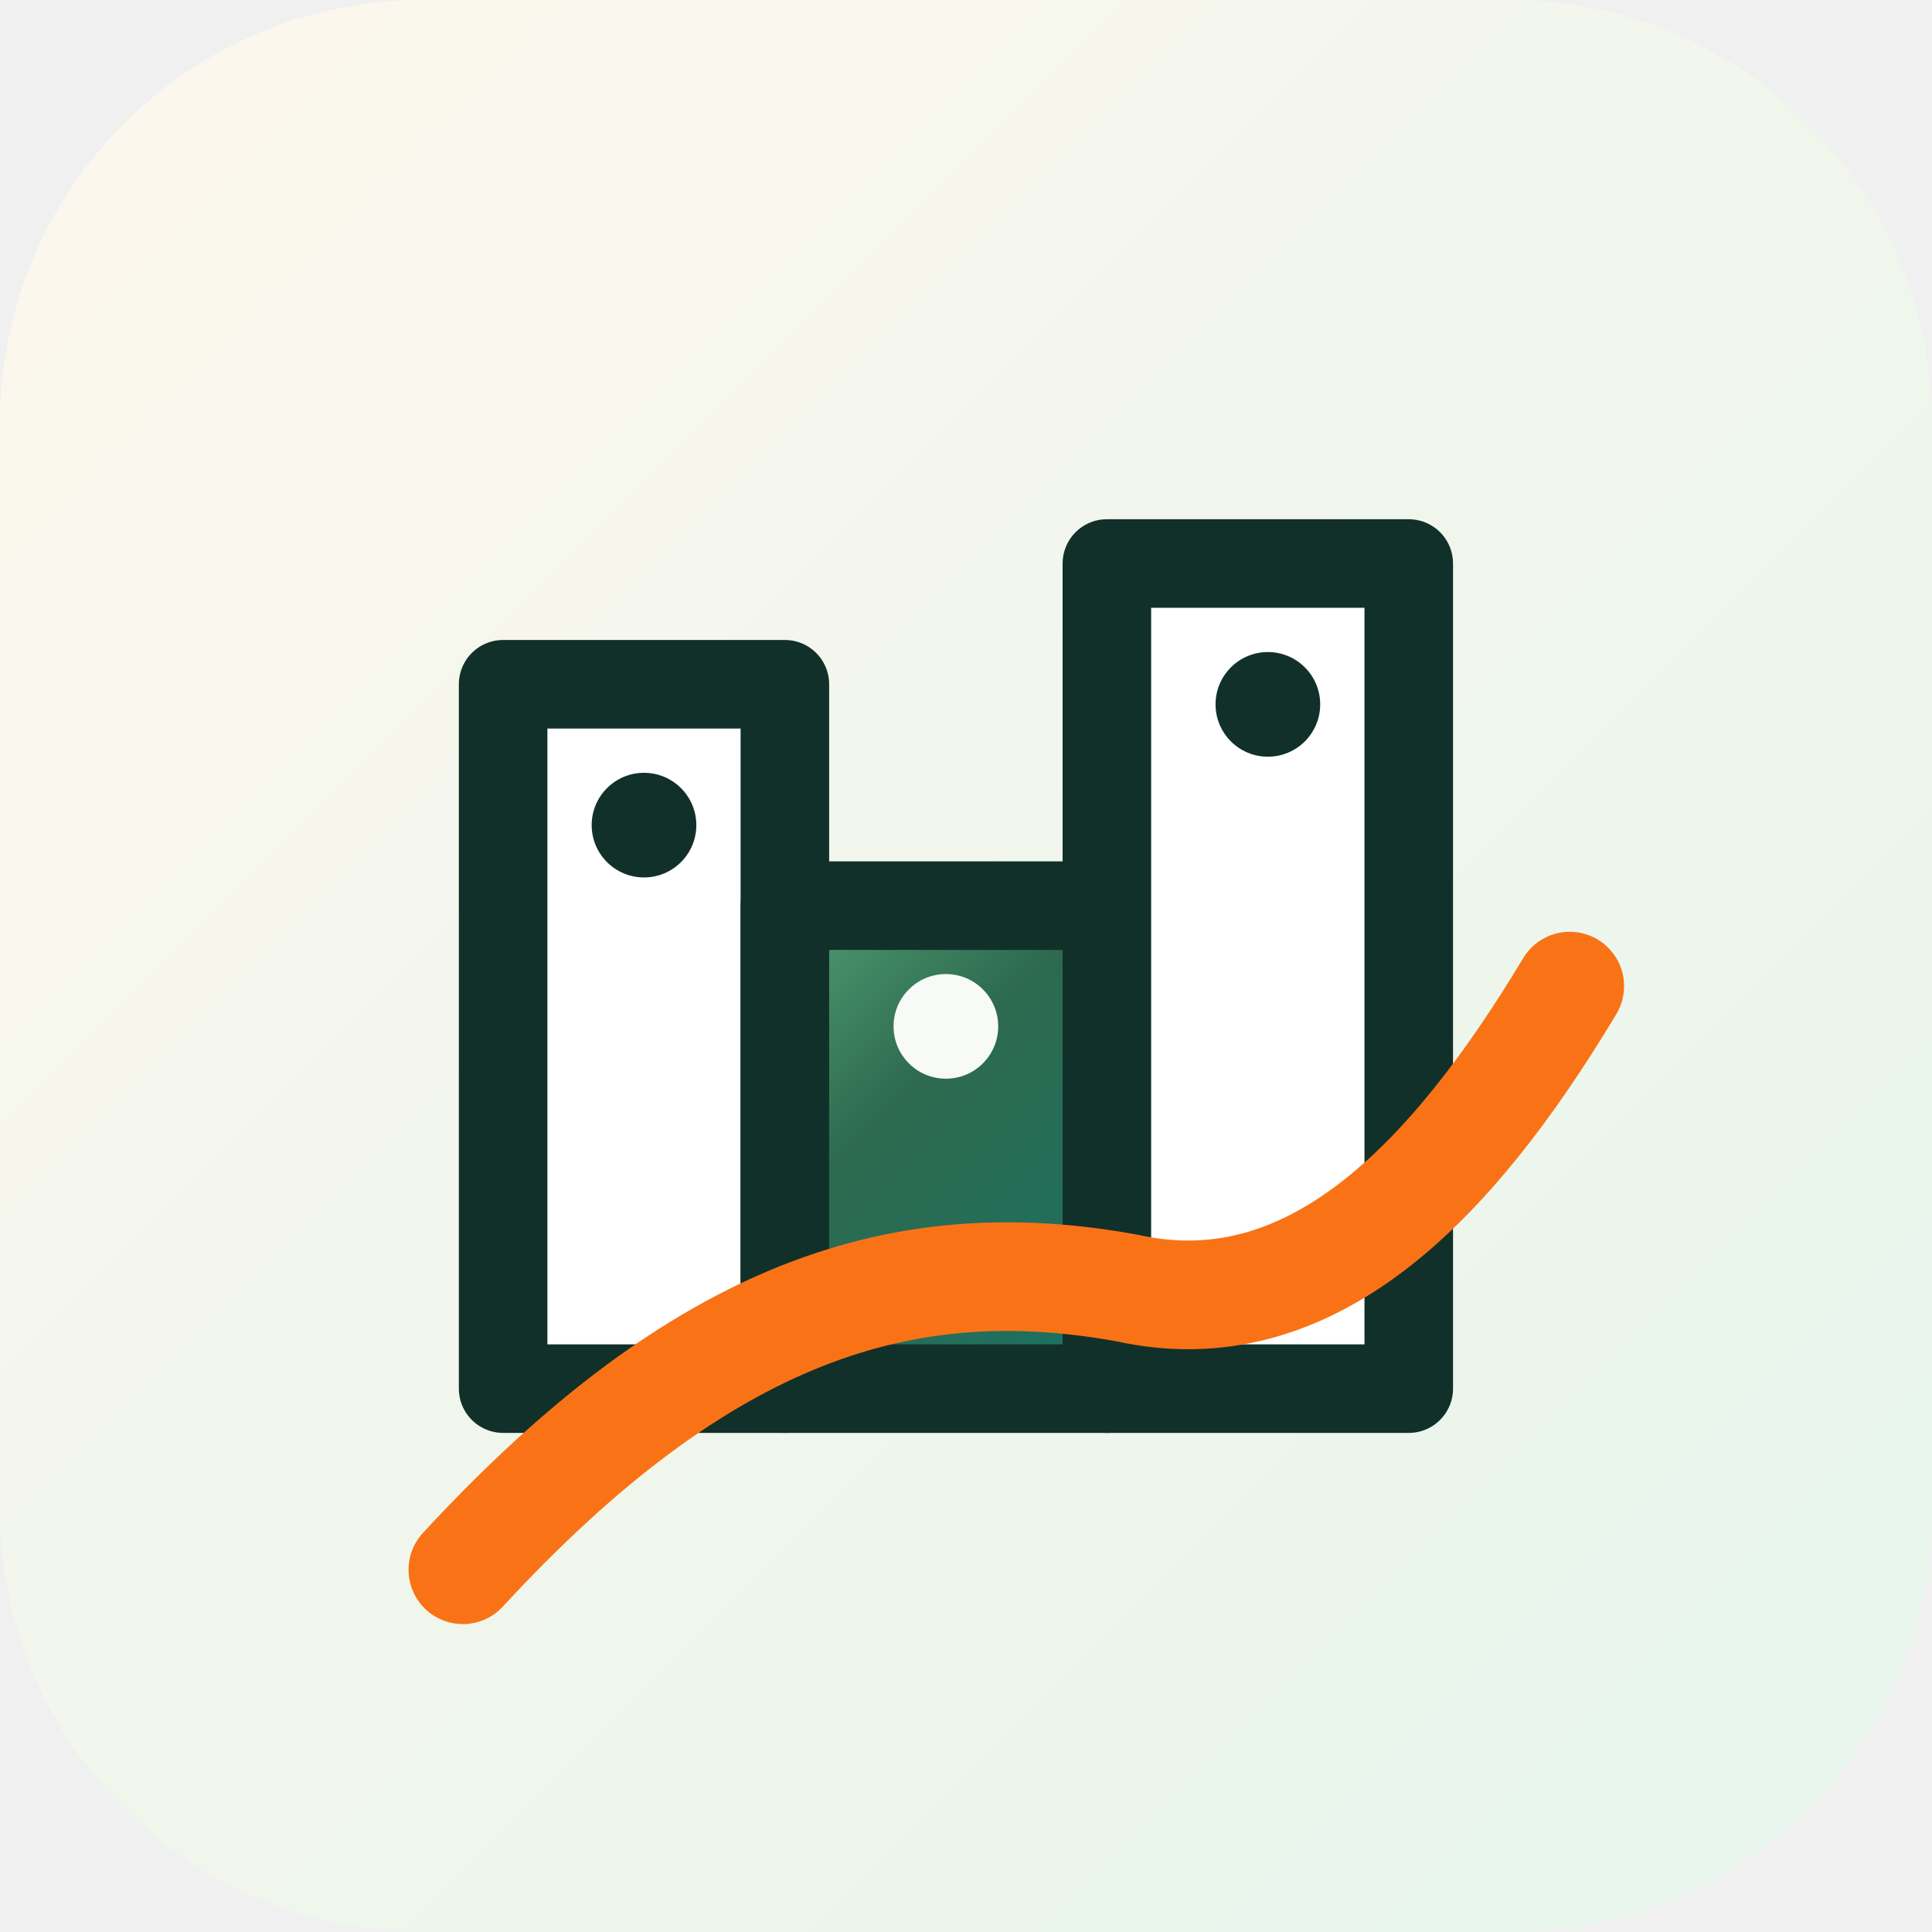
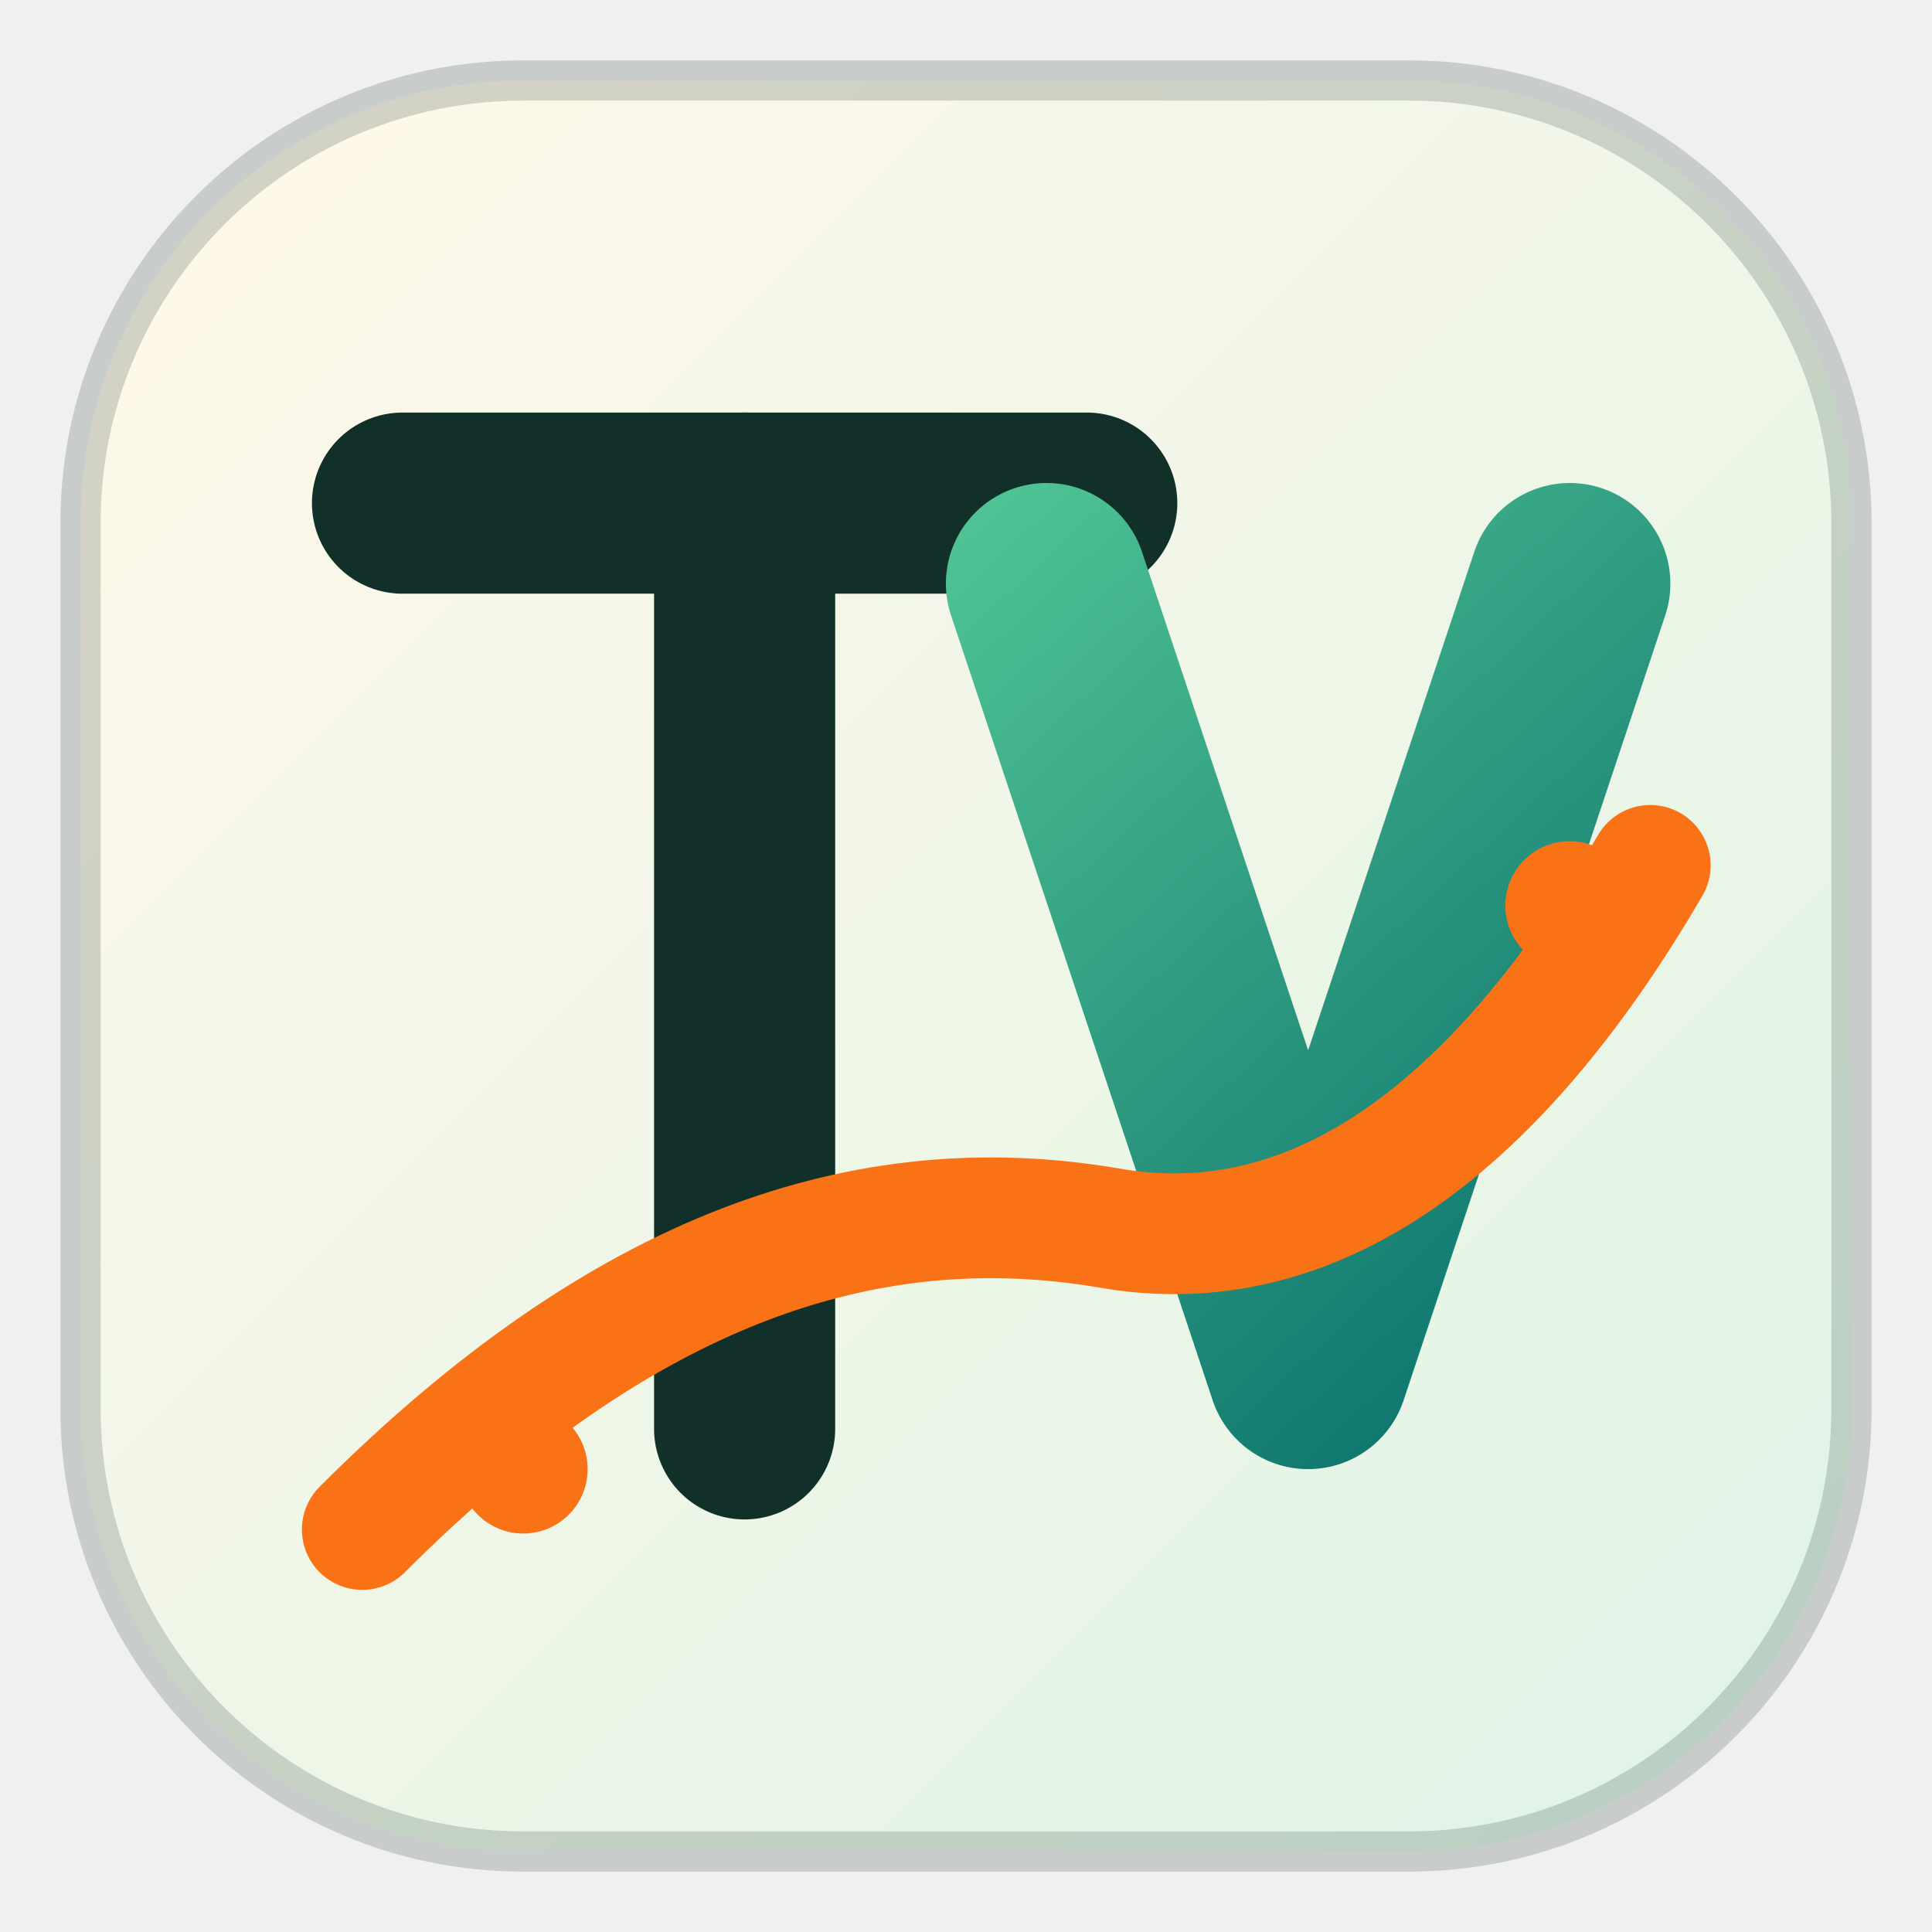
<svg xmlns="http://www.w3.org/2000/svg" width="64" height="64" viewBox="0 0 96 96" fill="none" role="img" aria-label="Terraviza">
  <defs>
-     <linearGradient id="tile" x1="8" y1="8" x2="88" y2="88" gradientUnits="userSpaceOnUse">
-       <stop stop-color="#FBF7ED" />
-       <stop offset="1" stop-color="#E7F5EC" />
+     <linearGradient id="bg" x1="8" y1="6" x2="90" y2="88" gradientUnits="userSpaceOnUse">
+       <stop stop-color="#FFF8E8" />
+       <stop offset="1" stop-color="#DFF4E7" />
    </linearGradient>
-     <linearGradient id="block" x1="30" y1="31" x2="68" y2="70" gradientUnits="userSpaceOnUse">
-       <stop stop-color="#86EFAC" />
-       <stop offset="0.5" stop-color="#2D6A4F" />
+     <linearGradient id="green" x1="35" y1="30" x2="72" y2="70" gradientUnits="userSpaceOnUse">
+       <stop stop-color="#57CC99" />
      <stop offset="1" stop-color="#0F766E" />
    </linearGradient>
  </defs>
-   <rect width="96" height="96" rx="21" fill="url(#tile)" />
-   <path d="M25 34H39V69H25V34Z" fill="#FFFFFF" stroke="#12302A" stroke-width="4.4" stroke-linejoin="round" />
-   <path d="M39 45H55V69H39V45Z" fill="url(#block)" stroke="#12302A" stroke-width="4.4" stroke-linejoin="round" />
-   <path d="M55 28H70V69H55V28Z" fill="#FFFFFF" stroke="#12302A" stroke-width="4.4" stroke-linejoin="round" />
-   <path d="M23 78C35 65 45 62 56 64C65 66 72 59 78 49" stroke="#F97316" stroke-width="5.4" stroke-linecap="round" />
-   <circle cx="32" cy="41" r="2.6" fill="#12302A" />
-   <circle cx="47" cy="51" r="2.6" fill="#F8FAF7" />
-   <circle cx="63" cy="35" r="2.6" fill="#12302A" />
+   <rect x="4" y="4" width="88" height="88" rx="22" fill="url(#bg)" />
+   <rect x="4" y="4" width="88" height="88" rx="22" stroke="#12302A" stroke-opacity="0.18" stroke-width="2" />
+   <path d="M20 25H54" stroke="#12302A" stroke-width="9" stroke-linecap="round" />
+   <path d="M37 25V71" stroke="#12302A" stroke-width="9" stroke-linecap="round" />
+   <path d="M52 29L65 68L78 29" stroke="url(#green)" stroke-width="10" stroke-linecap="round" stroke-linejoin="round" />
+   <path d="M18 76C31 63 43 59 55 61C66 63 75 55 82 43" stroke="#F97316" stroke-width="6" stroke-linecap="round" />
+   <circle cx="26" cy="73" r="3.2" fill="#F97316" />
+   <circle cx="78" cy="45" r="3.2" fill="#F97316" />
</svg>
